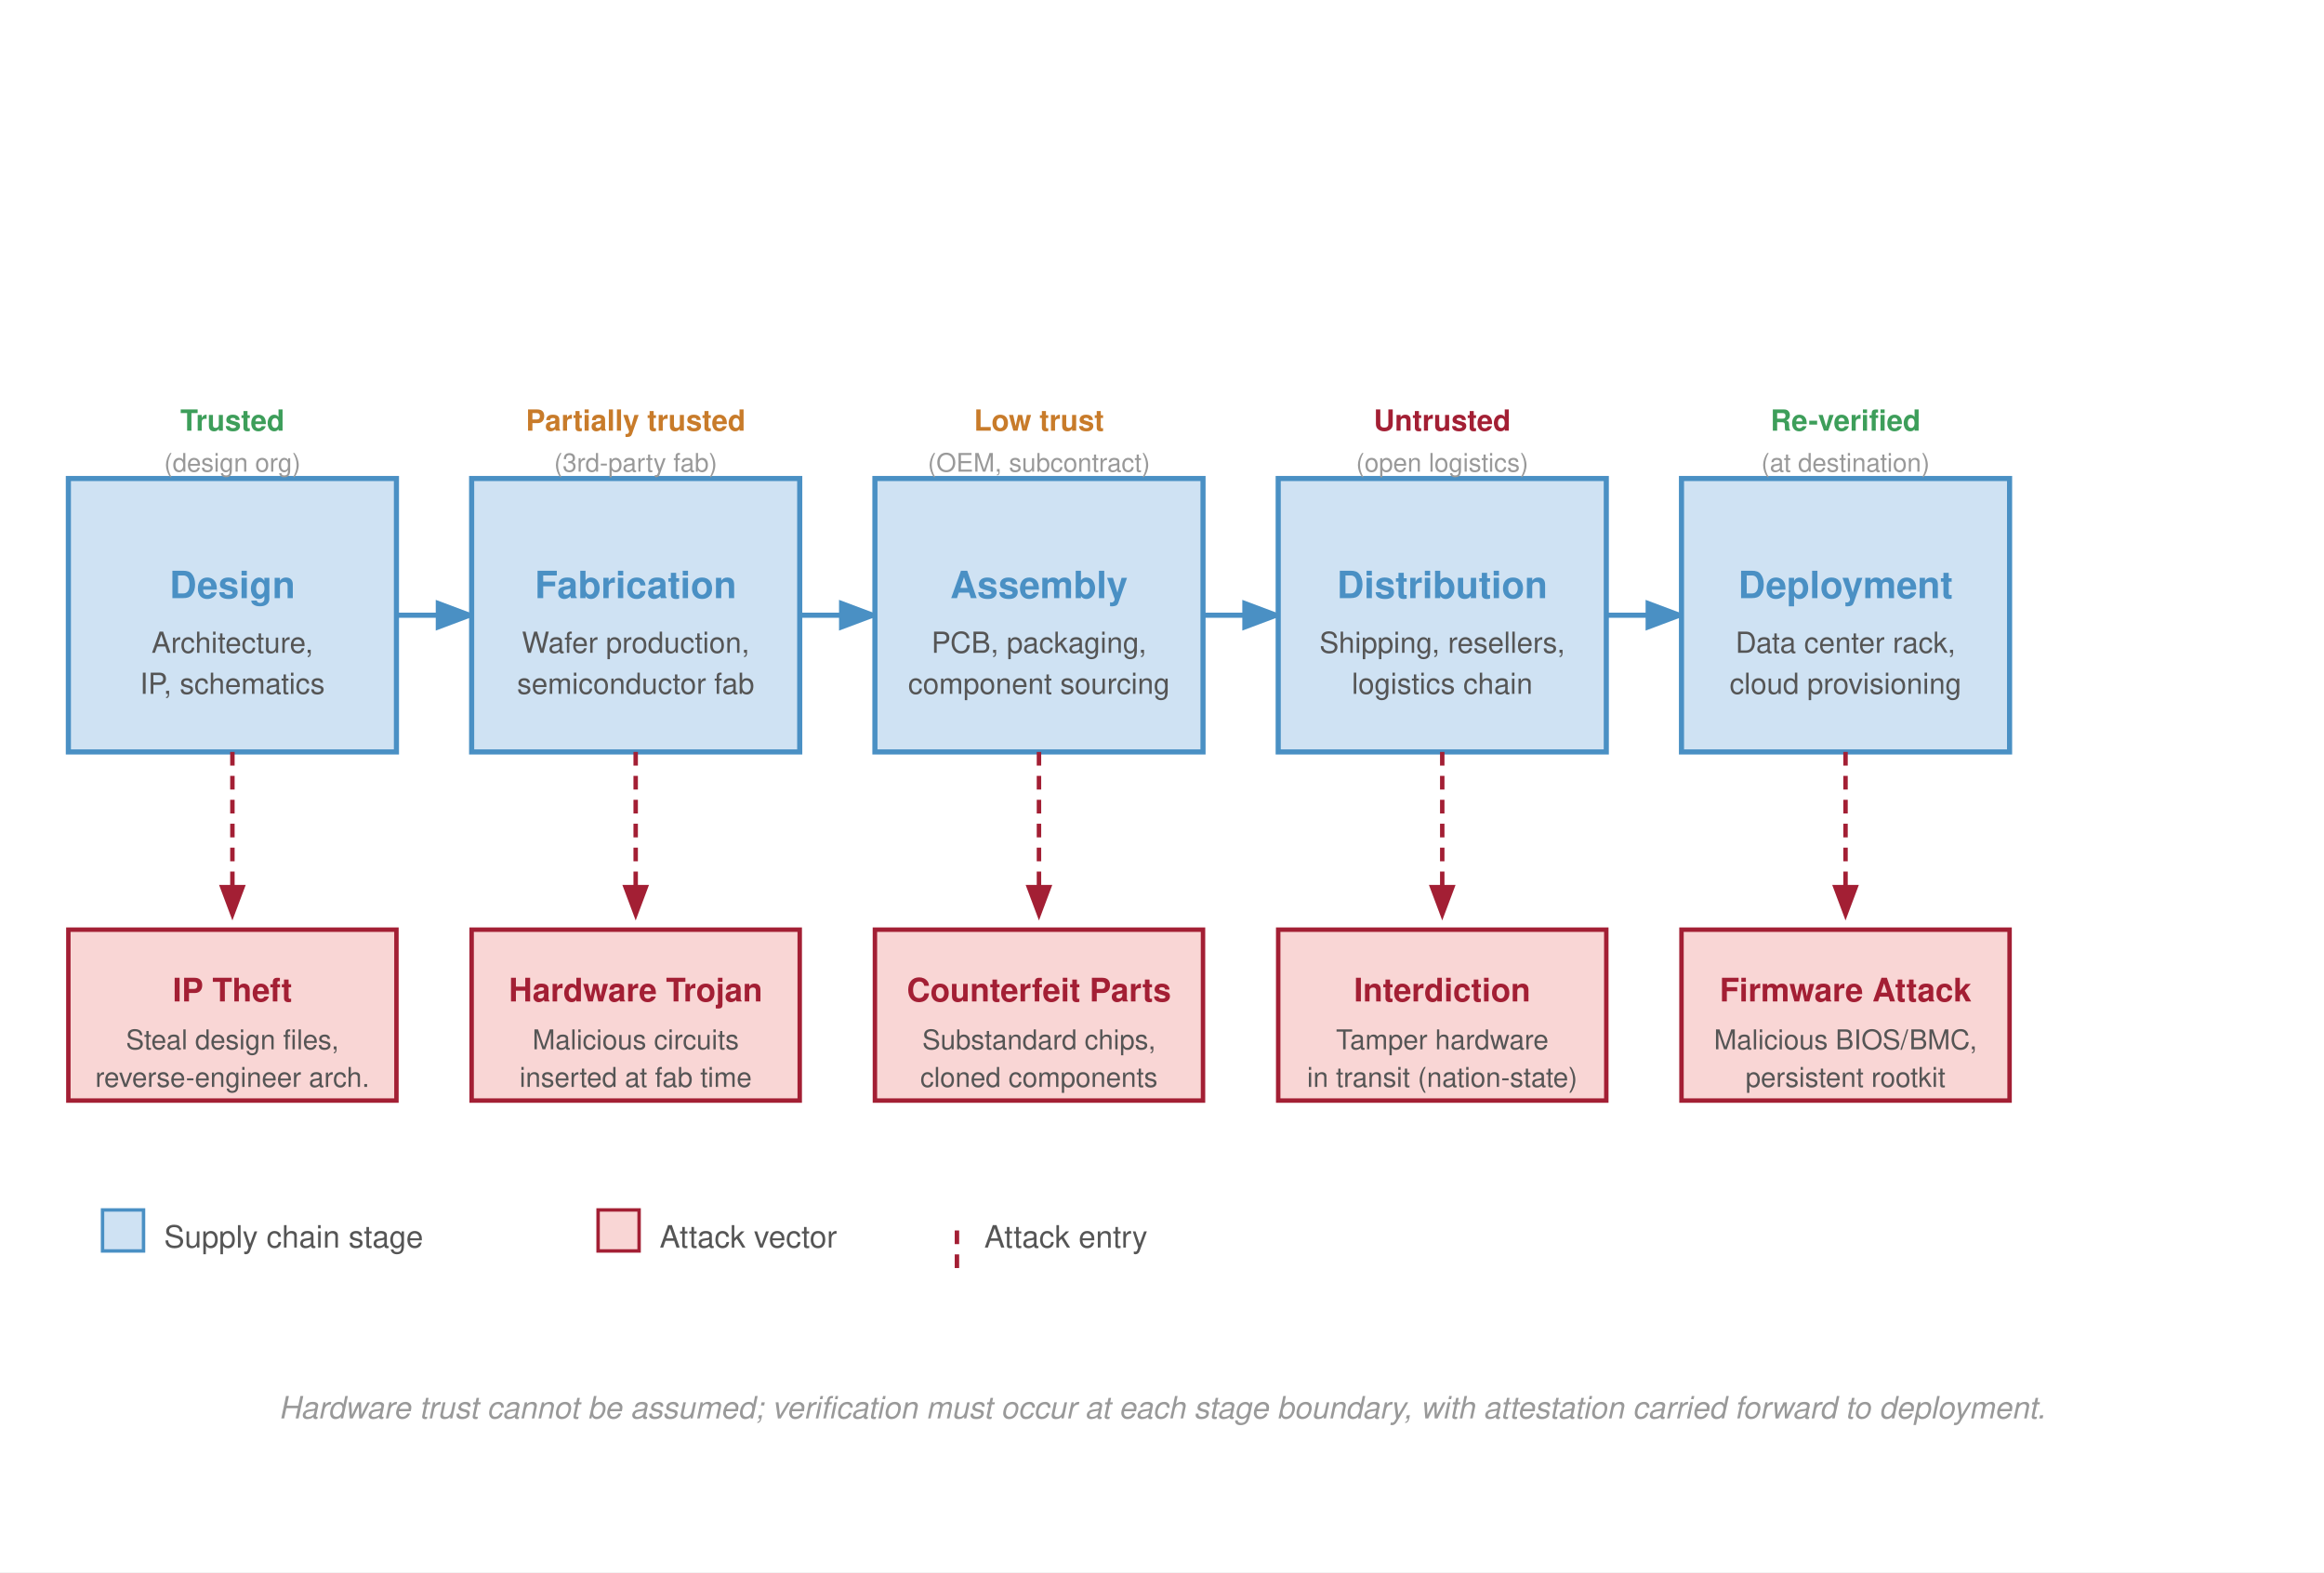
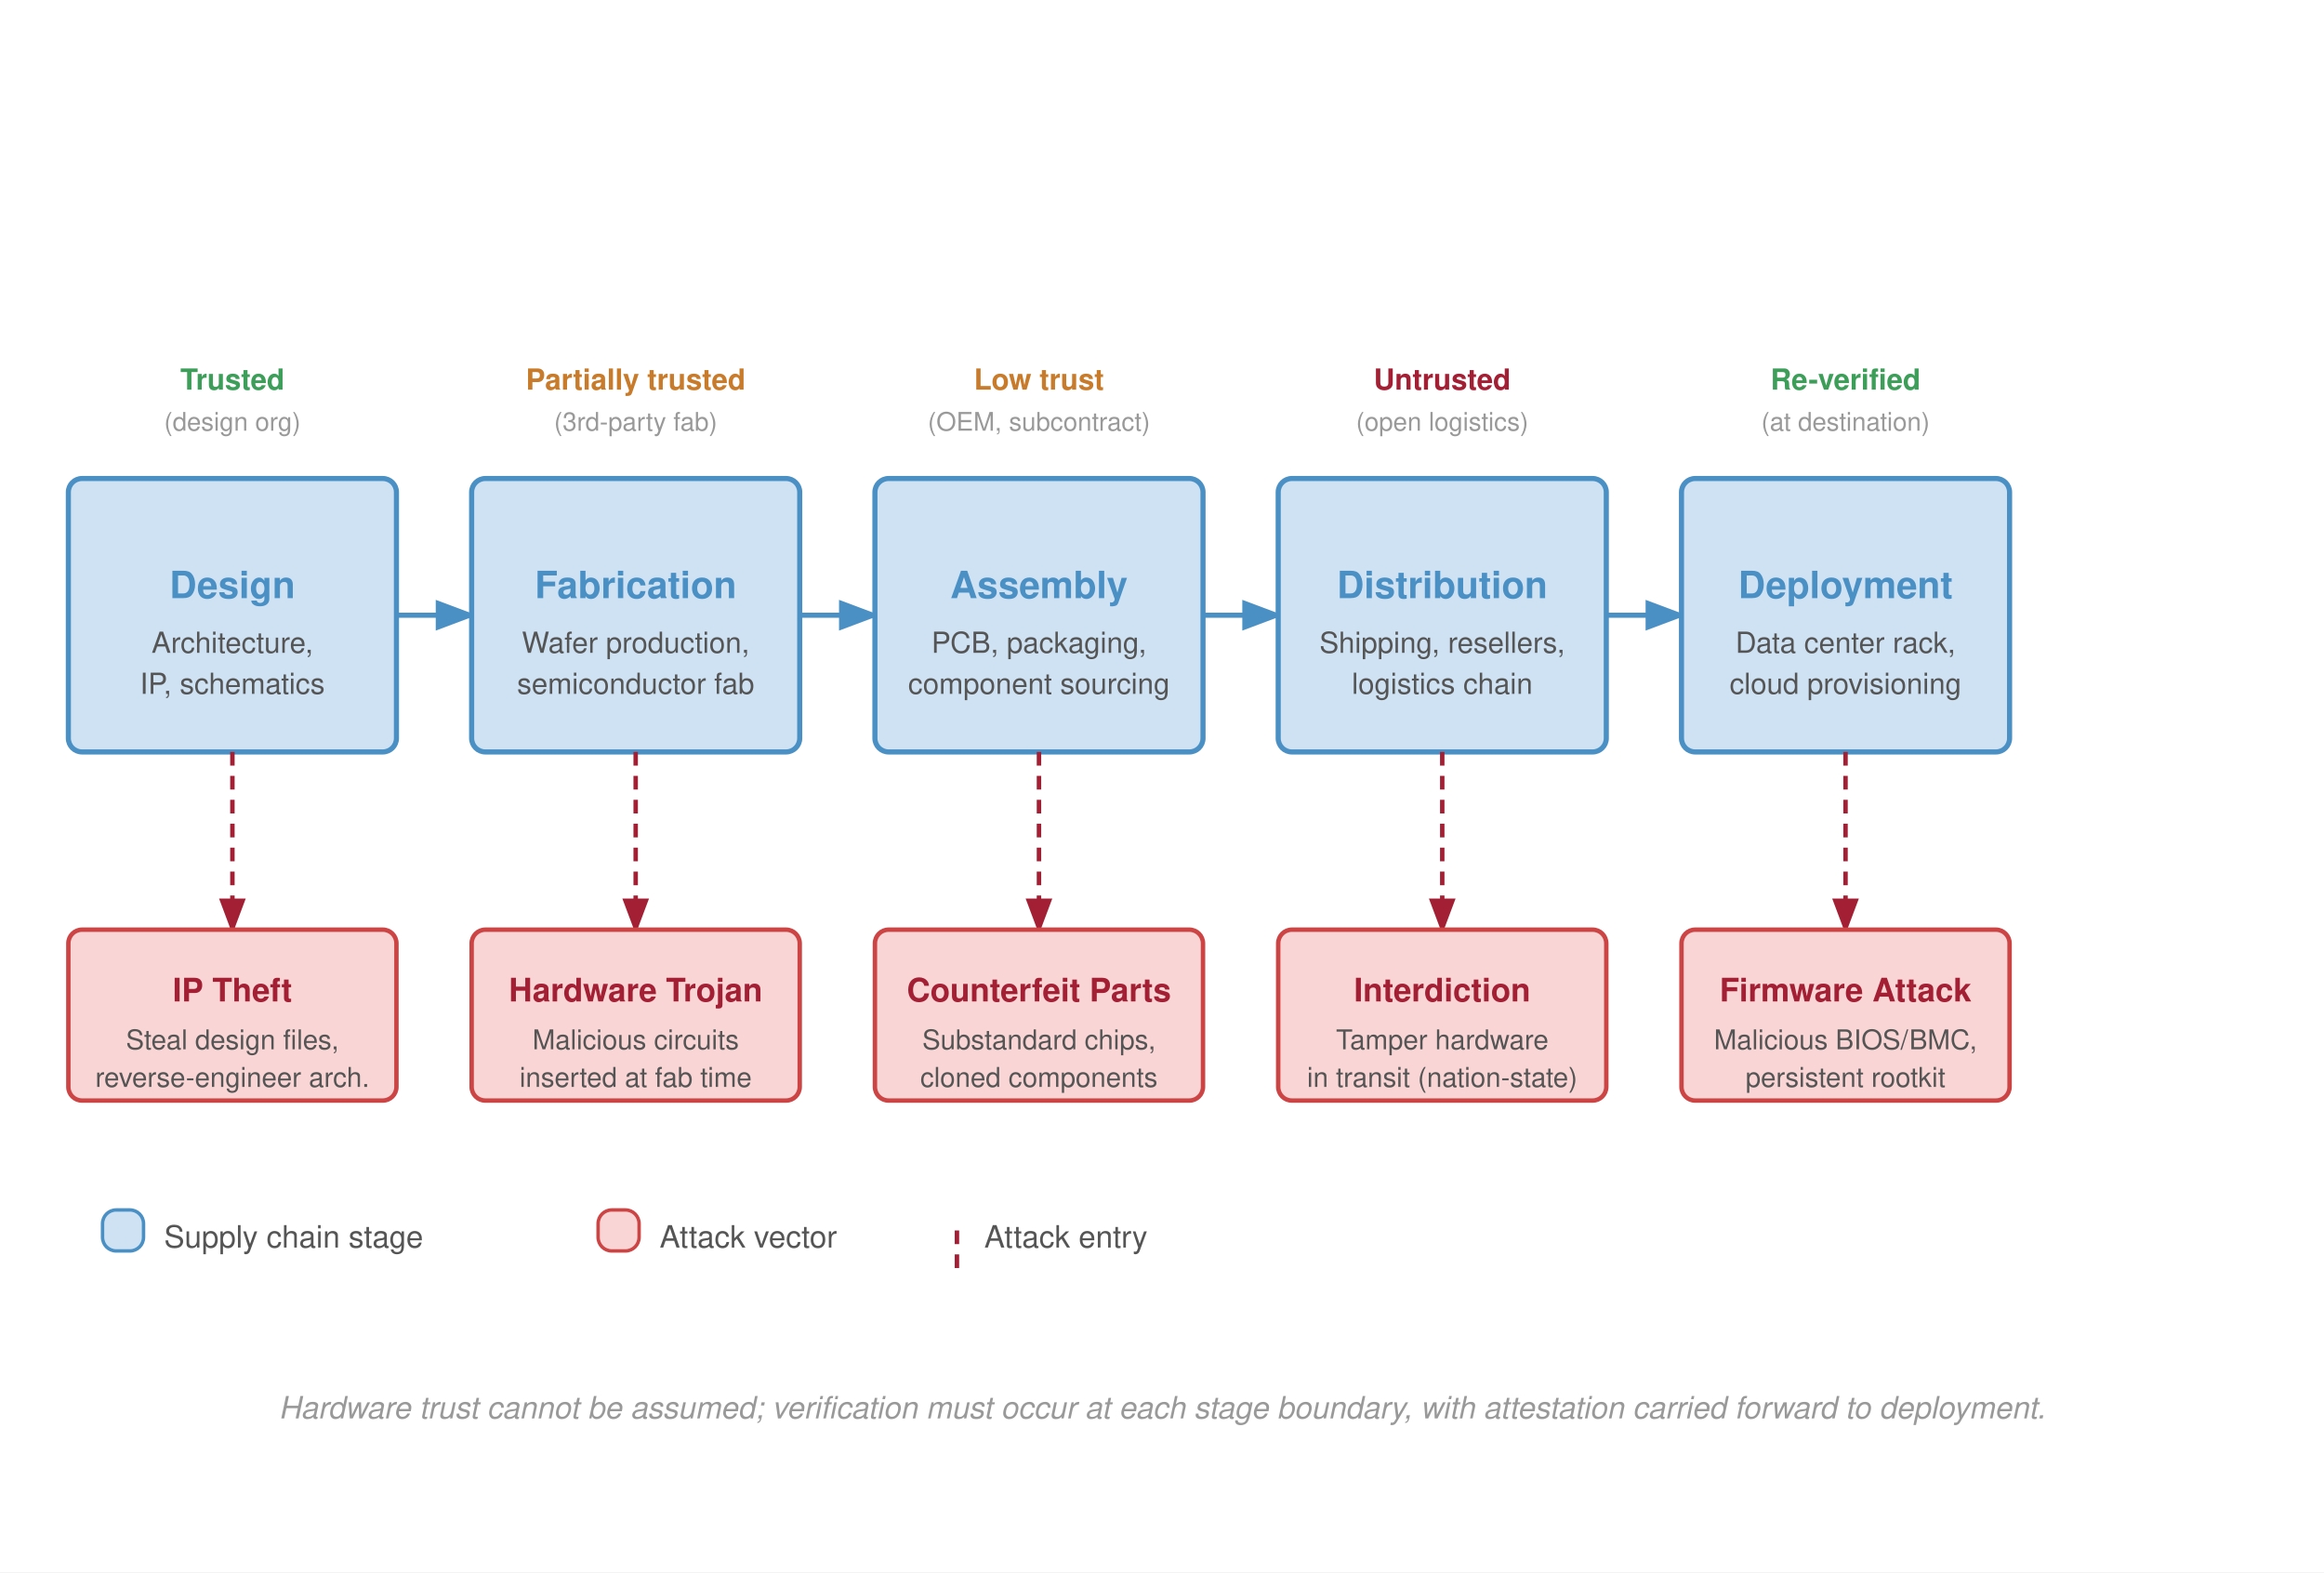
<svg xmlns="http://www.w3.org/2000/svg" viewBox="0 0 680 460" font-family="Helvetica Neue, Helvetica, Arial, sans-serif">
  <defs>
    <marker id="arr-fwd" markerWidth="8" markerHeight="6" refX="7" refY="3" orient="auto">
      <path d="M0,0 L8,3 L0,6 Z" fill="#4a90c4" />
    </marker>
    <marker id="arr-threat-dn" markerWidth="8" markerHeight="6" refX="7" refY="3" orient="auto">
      <path d="M0,0 L8,3 L0,6 Z" fill="#a31f34" />
    </marker>
  </defs>
  <rect width="680" height="460" fill="#fff" />
-   <rect x="20" y="140" width="96" height="80" fill="#cfe2f3" stroke="#4a90c4" stroke-width="1.5" />
+   <rect x="20" y="140" width="96" height="80" fill="#cfe2f3" stroke="#4a90c4" stroke-width="1.5" rx="4" />
  <text x="68" y="175" font-size="11" font-weight="700" fill="#4a90c4" text-anchor="middle">Design</text>
  <text x="68" y="191" font-size="8.5" fill="#555" text-anchor="middle">Architecture,</text>
  <text x="68" y="203" font-size="8.5" fill="#555" text-anchor="middle">IP, schematics</text>
  <line x1="116" y1="180" x2="138" y2="180" stroke="#4a90c4" stroke-width="1.5" marker-end="url(#arr-fwd)" />
-   <rect x="138" y="140" width="96" height="80" fill="#cfe2f3" stroke="#4a90c4" stroke-width="1.5" />
+   <rect x="138" y="140" width="96" height="80" fill="#cfe2f3" stroke="#4a90c4" stroke-width="1.5" rx="4" />
  <text x="186" y="175" font-size="11" font-weight="700" fill="#4a90c4" text-anchor="middle">Fabrication</text>
  <text x="186" y="191" font-size="8.5" fill="#555" text-anchor="middle">Wafer production,</text>
  <text x="186" y="203" font-size="8.5" fill="#555" text-anchor="middle">semiconductor fab</text>
  <line x1="234" y1="180" x2="256" y2="180" stroke="#4a90c4" stroke-width="1.5" marker-end="url(#arr-fwd)" />
-   <rect x="256" y="140" width="96" height="80" fill="#cfe2f3" stroke="#4a90c4" stroke-width="1.5" />
+   <rect x="256" y="140" width="96" height="80" fill="#cfe2f3" stroke="#4a90c4" stroke-width="1.5" rx="4" />
  <text x="304" y="175" font-size="11" font-weight="700" fill="#4a90c4" text-anchor="middle">Assembly</text>
  <text x="304" y="191" font-size="8.5" fill="#555" text-anchor="middle">PCB, packaging,</text>
  <text x="304" y="203" font-size="8.5" fill="#555" text-anchor="middle">component sourcing</text>
  <line x1="352" y1="180" x2="374" y2="180" stroke="#4a90c4" stroke-width="1.5" marker-end="url(#arr-fwd)" />
-   <rect x="374" y="140" width="96" height="80" fill="#cfe2f3" stroke="#4a90c4" stroke-width="1.5" />
+   <rect x="374" y="140" width="96" height="80" fill="#cfe2f3" stroke="#4a90c4" stroke-width="1.5" rx="4" />
  <text x="422" y="175" font-size="11" font-weight="700" fill="#4a90c4" text-anchor="middle">Distribution</text>
  <text x="422" y="191" font-size="8.5" fill="#555" text-anchor="middle">Shipping, resellers,</text>
  <text x="422" y="203" font-size="8.5" fill="#555" text-anchor="middle">logistics chain</text>
  <line x1="470" y1="180" x2="492" y2="180" stroke="#4a90c4" stroke-width="1.5" marker-end="url(#arr-fwd)" />
-   <rect x="492" y="140" width="96" height="80" fill="#cfe2f3" stroke="#4a90c4" stroke-width="1.5" />
+   <rect x="492" y="140" width="96" height="80" fill="#cfe2f3" stroke="#4a90c4" stroke-width="1.5" rx="4" />
  <text x="540" y="175" font-size="11" font-weight="700" fill="#4a90c4" text-anchor="middle">Deployment</text>
  <text x="540" y="191" font-size="8.5" fill="#555" text-anchor="middle">Data center rack,</text>
  <text x="540" y="203" font-size="8.5" fill="#555" text-anchor="middle">cloud provisioning</text>
-   <line x1="68" y1="220" x2="68" y2="268" stroke="#a31f34" stroke-width="1.3" stroke-dasharray="4,3" marker-end="url(#arr-threat-dn)" />
-   <rect x="20" y="272" width="96" height="50" fill="#f9d6d5" stroke="#a31f34" stroke-width="1.3" />
+   <line x1="68" y1="220" x2="68" y2="272" stroke="#a31f34" stroke-width="1.3" stroke-dasharray="4,3" marker-end="url(#arr-threat-dn)" />
+   <rect x="20" y="272" width="96" height="50" fill="#f9d6d5" stroke="#c44" stroke-width="1.3" rx="4" />
  <text x="68" y="293" font-size="9.5" font-weight="700" fill="#a31f34" text-anchor="middle">IP Theft</text>
  <text x="68" y="307" font-size="8" fill="#555" text-anchor="middle">Steal design files,</text>
  <text x="68" y="318" font-size="8" fill="#555" text-anchor="middle">reverse-engineer arch.</text>
-   <line x1="186" y1="220" x2="186" y2="268" stroke="#a31f34" stroke-width="1.3" stroke-dasharray="4,3" marker-end="url(#arr-threat-dn)" />
-   <rect x="138" y="272" width="96" height="50" fill="#f9d6d5" stroke="#a31f34" stroke-width="1.3" />
+   <line x1="186" y1="220" x2="186" y2="272" stroke="#a31f34" stroke-width="1.3" stroke-dasharray="4,3" marker-end="url(#arr-threat-dn)" />
+   <rect x="138" y="272" width="96" height="50" fill="#f9d6d5" stroke="#c44" stroke-width="1.3" rx="4" />
  <text x="186" y="293" font-size="9.5" font-weight="700" fill="#a31f34" text-anchor="middle">Hardware Trojan</text>
  <text x="186" y="307" font-size="8" fill="#555" text-anchor="middle">Malicious circuits</text>
  <text x="186" y="318" font-size="8" fill="#555" text-anchor="middle">inserted at fab time</text>
-   <line x1="304" y1="220" x2="304" y2="268" stroke="#a31f34" stroke-width="1.3" stroke-dasharray="4,3" marker-end="url(#arr-threat-dn)" />
-   <rect x="256" y="272" width="96" height="50" fill="#f9d6d5" stroke="#a31f34" stroke-width="1.3" />
+   <line x1="304" y1="220" x2="304" y2="272" stroke="#a31f34" stroke-width="1.3" stroke-dasharray="4,3" marker-end="url(#arr-threat-dn)" />
+   <rect x="256" y="272" width="96" height="50" fill="#f9d6d5" stroke="#c44" stroke-width="1.3" rx="4" />
  <text x="304" y="293" font-size="9.5" font-weight="700" fill="#a31f34" text-anchor="middle">Counterfeit Parts</text>
  <text x="304" y="307" font-size="8" fill="#555" text-anchor="middle">Substandard chips,</text>
  <text x="304" y="318" font-size="8" fill="#555" text-anchor="middle">cloned components</text>
-   <line x1="422" y1="220" x2="422" y2="268" stroke="#a31f34" stroke-width="1.3" stroke-dasharray="4,3" marker-end="url(#arr-threat-dn)" />
-   <rect x="374" y="272" width="96" height="50" fill="#f9d6d5" stroke="#a31f34" stroke-width="1.3" />
+   <line x1="422" y1="220" x2="422" y2="272" stroke="#a31f34" stroke-width="1.3" stroke-dasharray="4,3" marker-end="url(#arr-threat-dn)" />
+   <rect x="374" y="272" width="96" height="50" fill="#f9d6d5" stroke="#c44" stroke-width="1.3" rx="4" />
  <text x="422" y="293" font-size="9.5" font-weight="700" fill="#a31f34" text-anchor="middle">Interdiction</text>
  <text x="422" y="307" font-size="8" fill="#555" text-anchor="middle">Tamper hardware</text>
  <text x="422" y="318" font-size="8" fill="#555" text-anchor="middle">in transit (nation-state)</text>
-   <line x1="540" y1="220" x2="540" y2="268" stroke="#a31f34" stroke-width="1.3" stroke-dasharray="4,3" marker-end="url(#arr-threat-dn)" />
-   <rect x="492" y="272" width="96" height="50" fill="#f9d6d5" stroke="#a31f34" stroke-width="1.3" />
+   <line x1="540" y1="220" x2="540" y2="272" stroke="#a31f34" stroke-width="1.3" stroke-dasharray="4,3" marker-end="url(#arr-threat-dn)" />
+   <rect x="492" y="272" width="96" height="50" fill="#f9d6d5" stroke="#c44" stroke-width="1.3" rx="4" />
  <text x="540" y="293" font-size="9.5" font-weight="700" fill="#a31f34" text-anchor="middle">Firmware Attack</text>
  <text x="540" y="307" font-size="8" fill="#555" text-anchor="middle">Malicious BIOS/BMC,</text>
  <text x="540" y="318" font-size="8" fill="#555" text-anchor="middle">persistent rootkit</text>
-   <text x="68" y="126" font-size="8.5" fill="#3d9e5a" font-weight="600" text-anchor="middle">Trusted</text>
-   <text x="186" y="126" font-size="8.5" fill="#c87b2a" font-weight="600" text-anchor="middle">Partially trusted</text>
-   <text x="304" y="126" font-size="8.5" fill="#c87b2a" font-weight="600" text-anchor="middle">Low trust</text>
-   <text x="422" y="126" font-size="8.5" fill="#a31f34" font-weight="600" text-anchor="middle">Untrusted</text>
-   <text x="540" y="126" font-size="8.5" fill="#3d9e5a" font-weight="600" text-anchor="middle">Re-verified</text>
-   <text x="68" y="138" font-size="7.5" fill="#999" text-anchor="middle">(design org)</text>
-   <text x="186" y="138" font-size="7.5" fill="#999" text-anchor="middle">(3rd-party fab)</text>
-   <text x="304" y="138" font-size="7.5" fill="#999" text-anchor="middle">(OEM, subcontract)</text>
-   <text x="422" y="138" font-size="7.5" fill="#999" text-anchor="middle">(open logistics)</text>
-   <text x="540" y="138" font-size="7.5" fill="#999" text-anchor="middle">(at destination)</text>
-   <rect x="30" y="354" width="12" height="12" fill="#cfe2f3" stroke="#4a90c4" stroke-width="1" />
+   <text x="68" y="114" font-size="8.5" fill="#3d9e5a" font-weight="600" text-anchor="middle">Trusted</text>
+   <text x="186" y="114" font-size="8.5" fill="#c87b2a" font-weight="600" text-anchor="middle">Partially trusted</text>
+   <text x="304" y="114" font-size="8.5" fill="#c87b2a" font-weight="600" text-anchor="middle">Low trust</text>
+   <text x="422" y="114" font-size="8.5" fill="#a31f34" font-weight="600" text-anchor="middle">Untrusted</text>
+   <text x="540" y="114" font-size="8.5" fill="#3d9e5a" font-weight="600" text-anchor="middle">Re-verified</text>
+   <text x="68" y="126" font-size="7.5" fill="#999" text-anchor="middle">(design org)</text>
+   <text x="186" y="126" font-size="7.5" fill="#999" text-anchor="middle">(3rd-party fab)</text>
+   <text x="304" y="126" font-size="7.5" fill="#999" text-anchor="middle">(OEM, subcontract)</text>
+   <text x="422" y="126" font-size="7.5" fill="#999" text-anchor="middle">(open logistics)</text>
+   <text x="540" y="126" font-size="7.5" fill="#999" text-anchor="middle">(at destination)</text>
+   <rect x="30" y="354" width="12" height="12" fill="#cfe2f3" stroke="#4a90c4" stroke-width="1" rx="4" />
  <text x="48" y="365" font-size="9" fill="#555">Supply chain stage</text>
-   <rect x="175" y="354" width="12" height="12" fill="#f9d6d5" stroke="#a31f34" stroke-width="1" />
+   <rect x="175" y="354" width="12" height="12" fill="#f9d6d5" stroke="#c44" stroke-width="1" rx="4" />
  <text x="193" y="365" font-size="9" fill="#555">Attack vector</text>
  <line x1="280" y1="360" x2="280" y2="372" stroke="#a31f34" stroke-width="1.3" stroke-dasharray="4,3" />
  <text x="288" y="365" font-size="9" fill="#555">Attack entry</text>
  <text x="340" y="415" font-size="9" fill="#999" text-anchor="middle" font-style="italic">Hardware trust cannot be assumed; verification must occur at each stage boundary, with attestation carried forward to deployment.</text>
</svg>
